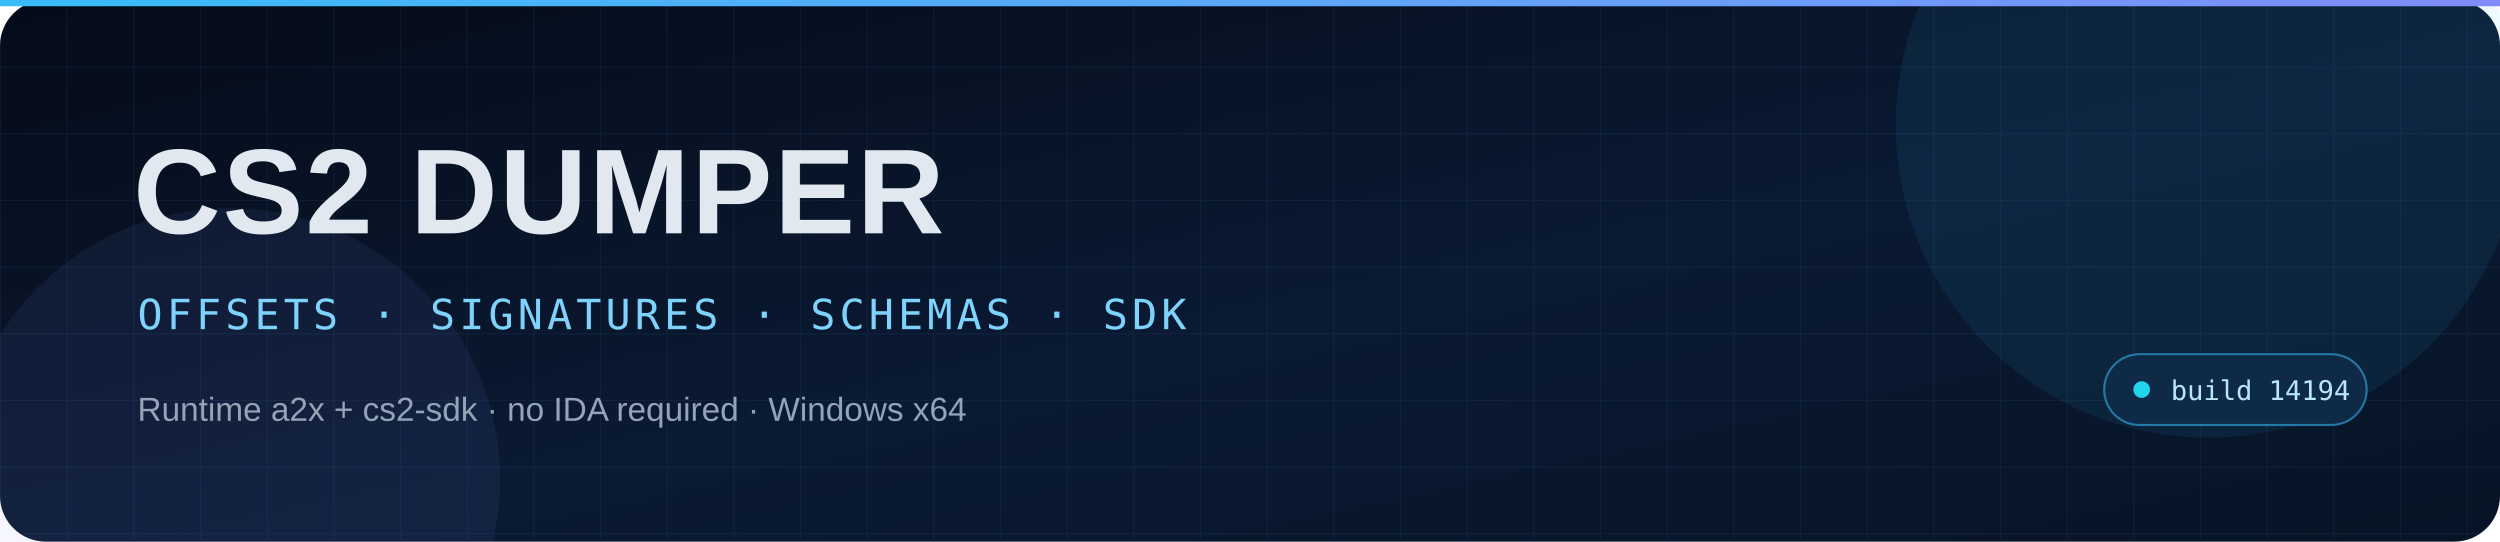
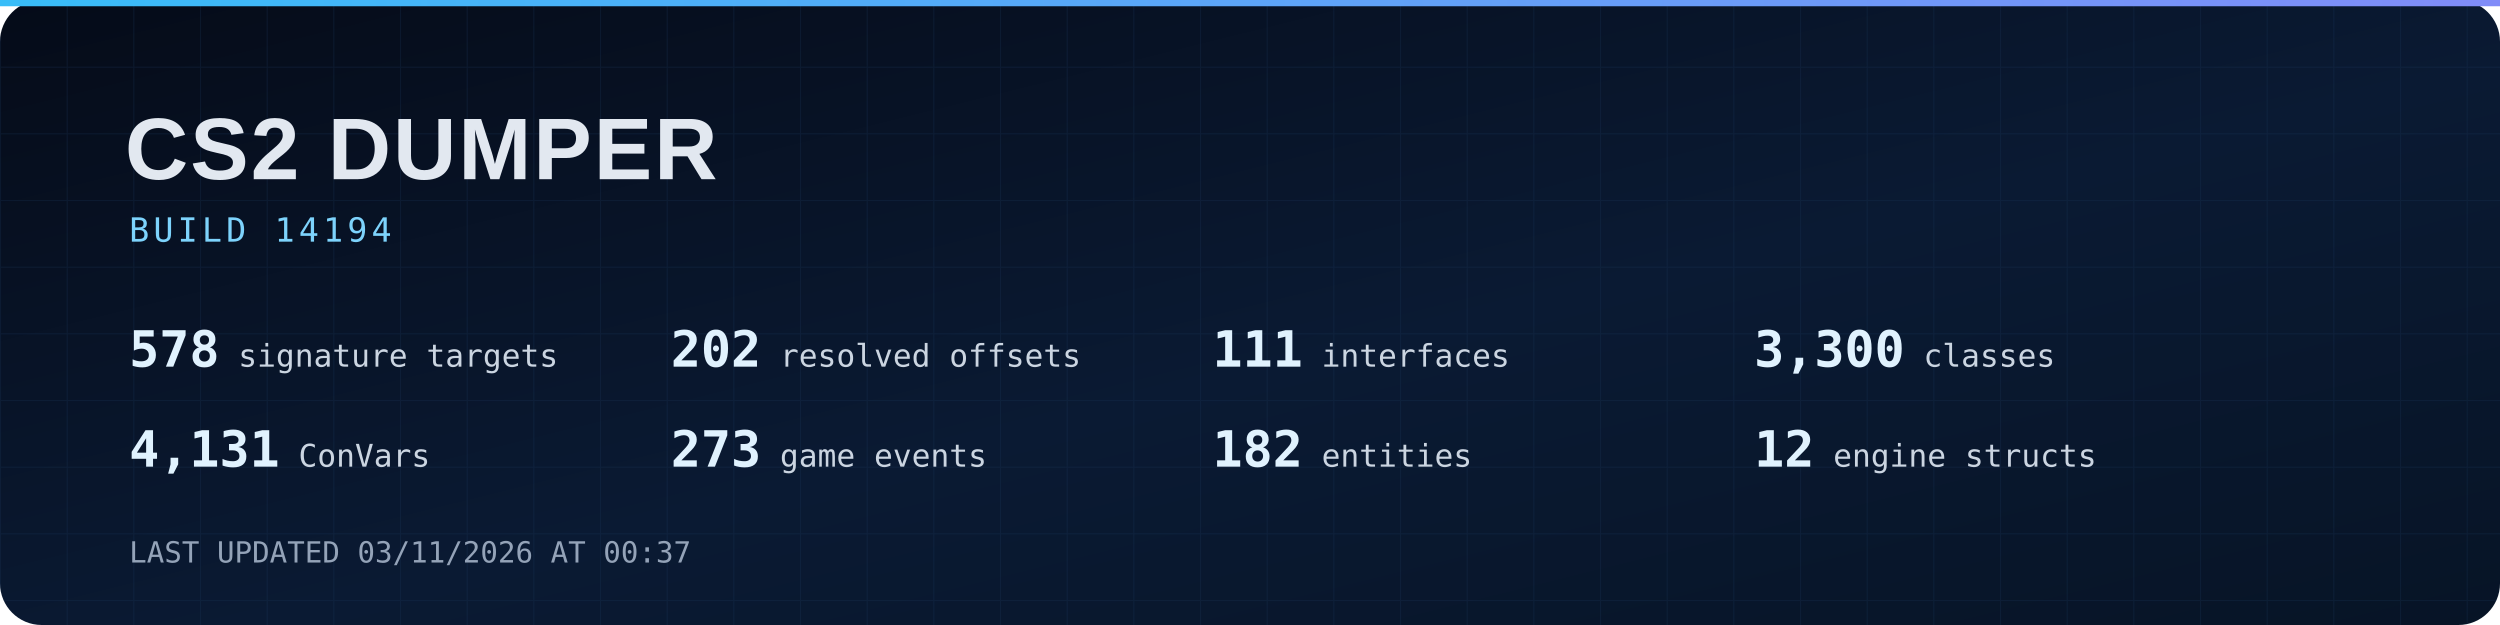
- <svg xmlns="http://www.w3.org/2000/svg" width="1200" height="260" viewBox="0 0 1200 260" role="img" aria-label="CS2 Dumper">
+ <svg xmlns="http://www.w3.org/2000/svg" width="1200" height="300" viewBox="0 0 1200 300" role="img" aria-label="CS2 Dumper build 14194">
  <defs>
    <linearGradient id="bg" x1="0" y1="0" x2="1" y2="1">
      <stop offset="0" stop-color="#050b18" />
      <stop offset="0.55" stop-color="#0a1a33" />
      <stop offset="1" stop-color="#071426" />
    </linearGradient>
-     <linearGradient id="accent" x1="0" y1="0" x2="1" y2="0">
+     <linearGradient id="line" x1="0" y1="0" x2="1" y2="0">
      <stop offset="0" stop-color="#38bdf8" />
-       <stop offset="0.55" stop-color="#60a5fa" />
      <stop offset="1" stop-color="#818cf8" />
    </linearGradient>
-     <filter id="glow" x="-30%" y="-30%" width="160%" height="160%">
-       <feGaussianBlur stdDeviation="10" result="blur" />
-       <feMerge>
-         <feMergeNode in="blur" />
-         <feMergeNode in="SourceGraphic" />
-       </feMerge>
-     </filter>
    <pattern id="grid" width="32" height="32" patternUnits="userSpaceOnUse">
-       <path d="M 32 0 L 0 0 0 32" fill="none" stroke="#1e3a5f" stroke-opacity="0.28" stroke-width="1" />
+       <path d="M 32 0 L 0 0 0 32" fill="none" stroke="#1e3a5f" stroke-opacity="0.25" />
    </pattern>
  </defs>
-   <rect width="1200" height="260" rx="22" fill="url(#bg)" />
-   <rect width="1200" height="260" rx="22" fill="url(#grid)" />
-   <circle cx="1060" cy="60" r="150" fill="#38bdf8" fill-opacity="0.08" />
-   <circle cx="110" cy="230" r="130" fill="#818cf8" fill-opacity="0.08" />
-   <rect x="0" y="0" width="1200" height="3" fill="url(#accent)" />
-   <text x="64" y="112" fill="#e2e8f0" font-family="Segoe UI, Arial, sans-serif" font-size="58" font-weight="700" letter-spacing="1">CS2 DUMPER</text>
-   <text x="66" y="158" fill="#7dd3fc" font-family="Consolas, monospace" font-size="20" letter-spacing="2">OFFSETS · SIGNATURES · SCHEMAS · SDK</text>
-   <text x="66" y="202" fill="#94a3b8" font-family="Segoe UI, Arial, sans-serif" font-size="16">Runtime a2x + cs2-sdk · no IDA required · Windows x64</text>
-   <g transform="translate(1010 170)">
-     <rect x="0" y="0" width="126" height="34" rx="17" fill="#0f2a46" stroke="#38bdf8" stroke-opacity="0.55" />
-     <circle cx="18" cy="17" r="4" fill="#22d3ee" />
-     <text x="32" y="22" fill="#bae6fd" font-family="Consolas, monospace" font-size="13">build 14194</text>
+   <rect width="1200" height="300" rx="20" fill="url(#bg)" />
+   <rect width="1200" height="300" rx="20" fill="url(#grid)" />
+   <rect width="1200" height="3" fill="url(#line)" />
+   <text x="60" y="86" fill="#e2e8f0" font-family="Segoe UI, Arial, sans-serif" font-size="42" font-weight="700" letter-spacing="1">CS2 DUMPER</text>
+   <text x="62" y="116" fill="#7dd3fc" font-family="Consolas, monospace" font-size="16" letter-spacing="2">BUILD 14194</text>
+   <g font-family="Consolas, monospace" fill="#cbd5e1" font-size="15">
+     <text x="62" y="176">
+       <tspan fill="#e0f2fe" font-size="24" font-weight="700">578</tspan>  signature targets</text>
+     <text x="322" y="176">
+       <tspan fill="#e0f2fe" font-size="24" font-weight="700">202</tspan>  resolved offsets</text>
+     <text x="582" y="176">
+       <tspan fill="#e0f2fe" font-size="24" font-weight="700">111</tspan>  interfaces</text>
+     <text x="842" y="176">
+       <tspan fill="#e0f2fe" font-size="24" font-weight="700">3,300</tspan>  classes</text>
+     <text x="62" y="224">
+       <tspan fill="#e0f2fe" font-size="24" font-weight="700">4,131</tspan>  ConVars</text>
+     <text x="322" y="224">
+       <tspan fill="#e0f2fe" font-size="24" font-weight="700">273</tspan>  game events</text>
+     <text x="582" y="224">
+       <tspan fill="#e0f2fe" font-size="24" font-weight="700">182</tspan>  entities</text>
+     <text x="842" y="224">
+       <tspan fill="#e0f2fe" font-size="24" font-weight="700">12</tspan>  engine structs</text>
  </g>
+   <text x="62" y="270" fill="#94a3b8" font-family="Consolas, monospace" font-size="14">LAST UPDATED 03/11/2026 AT 00:37</text>
</svg>
